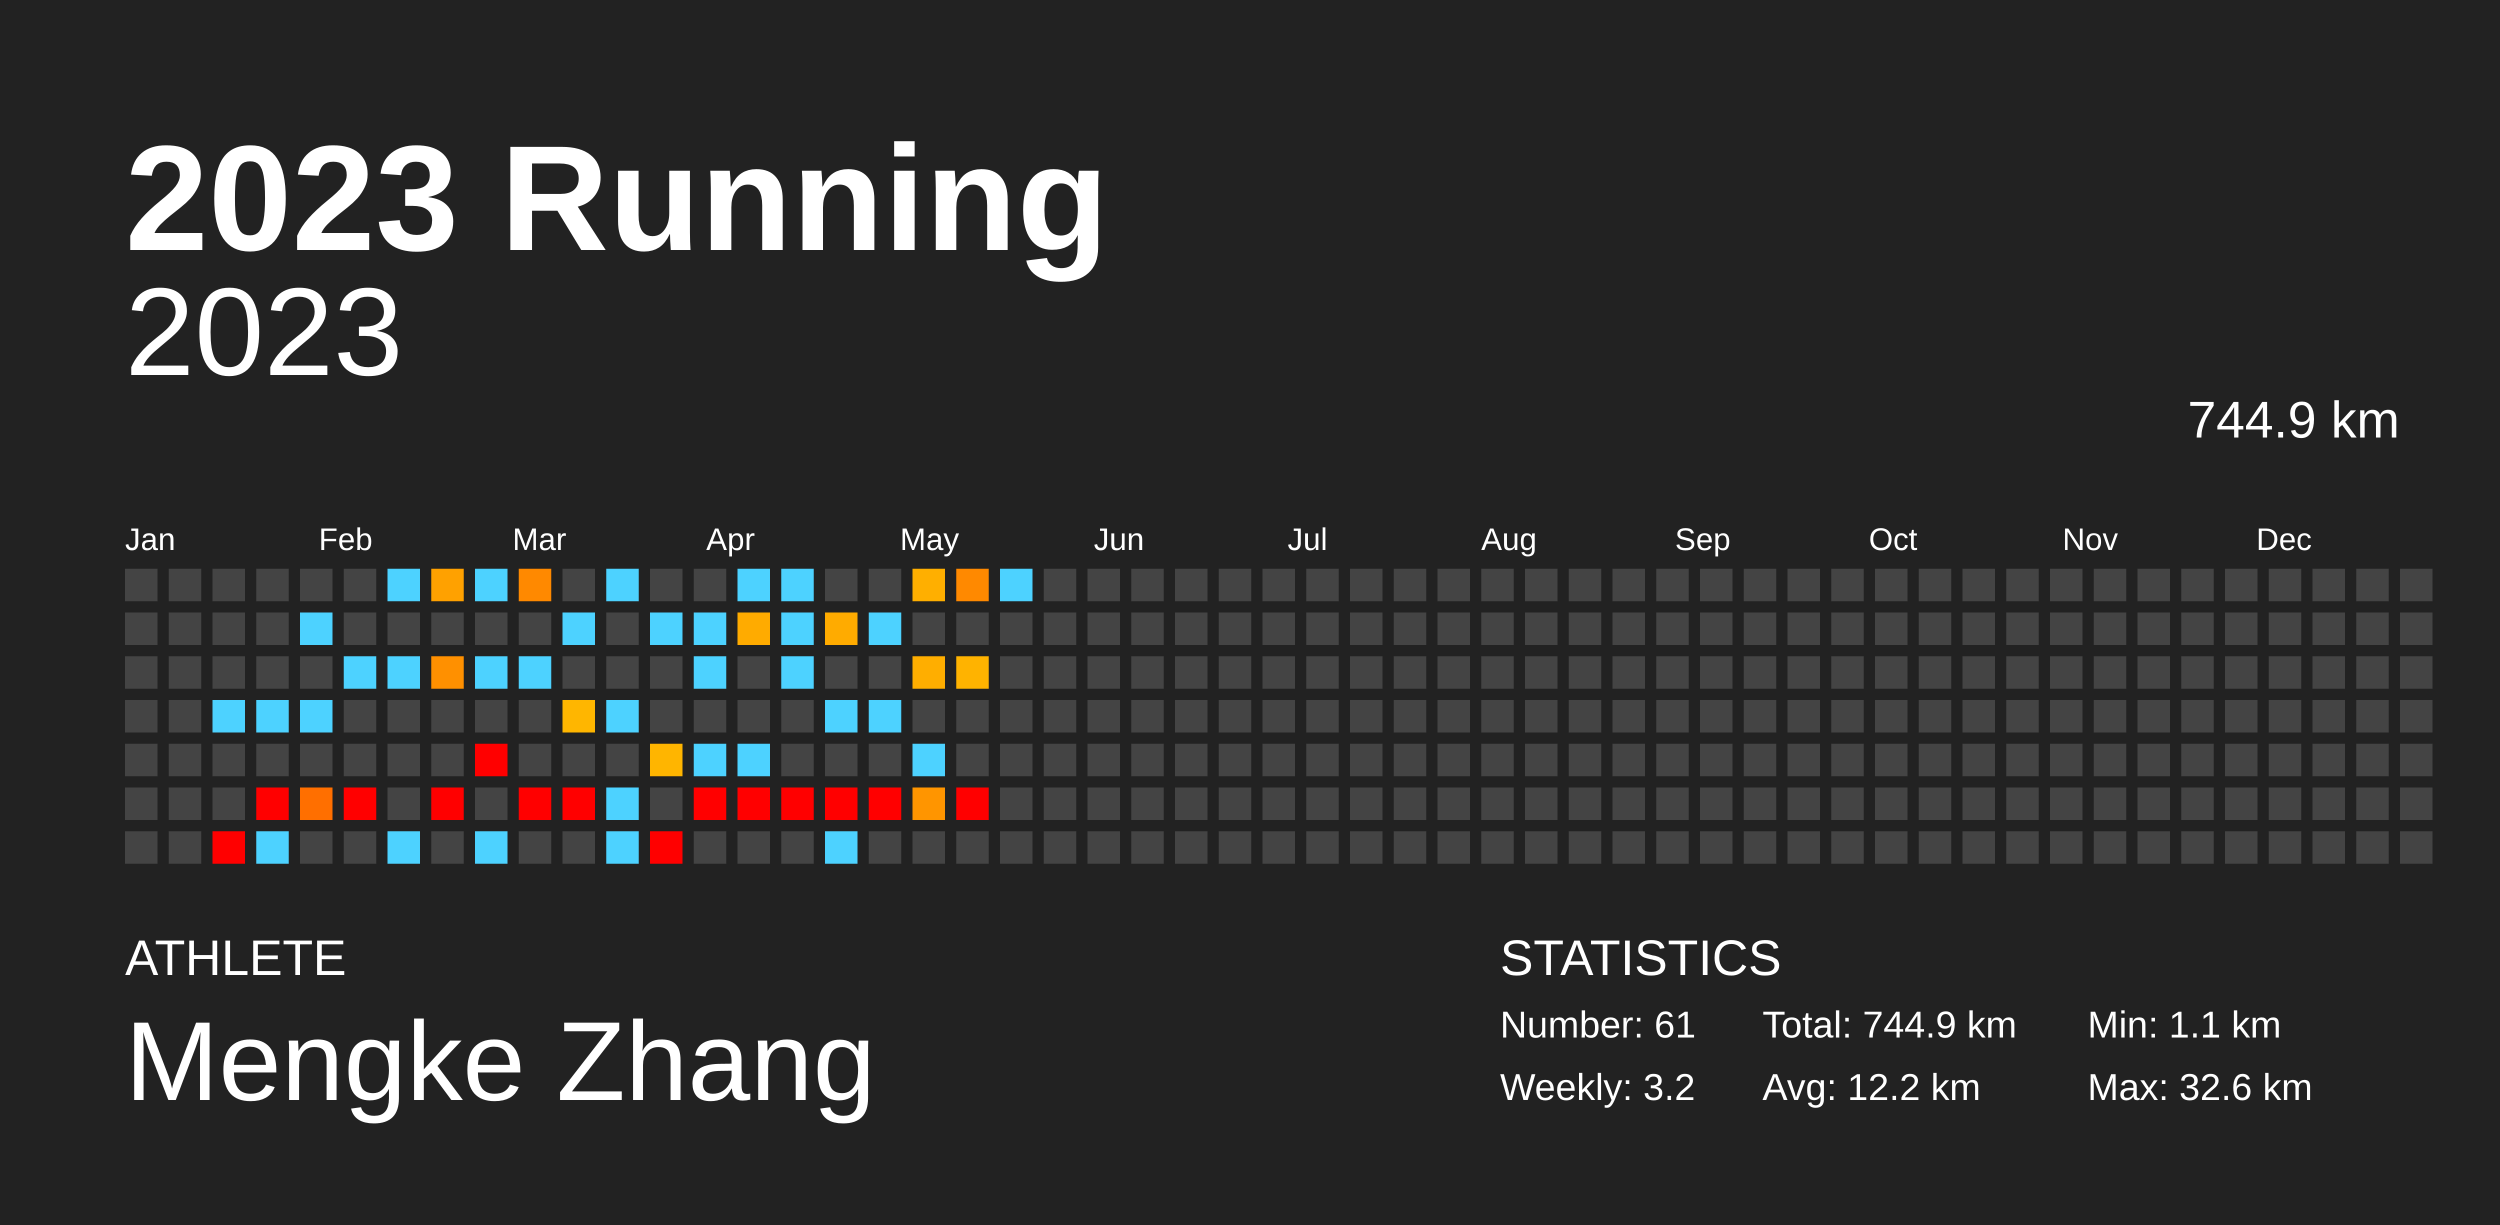
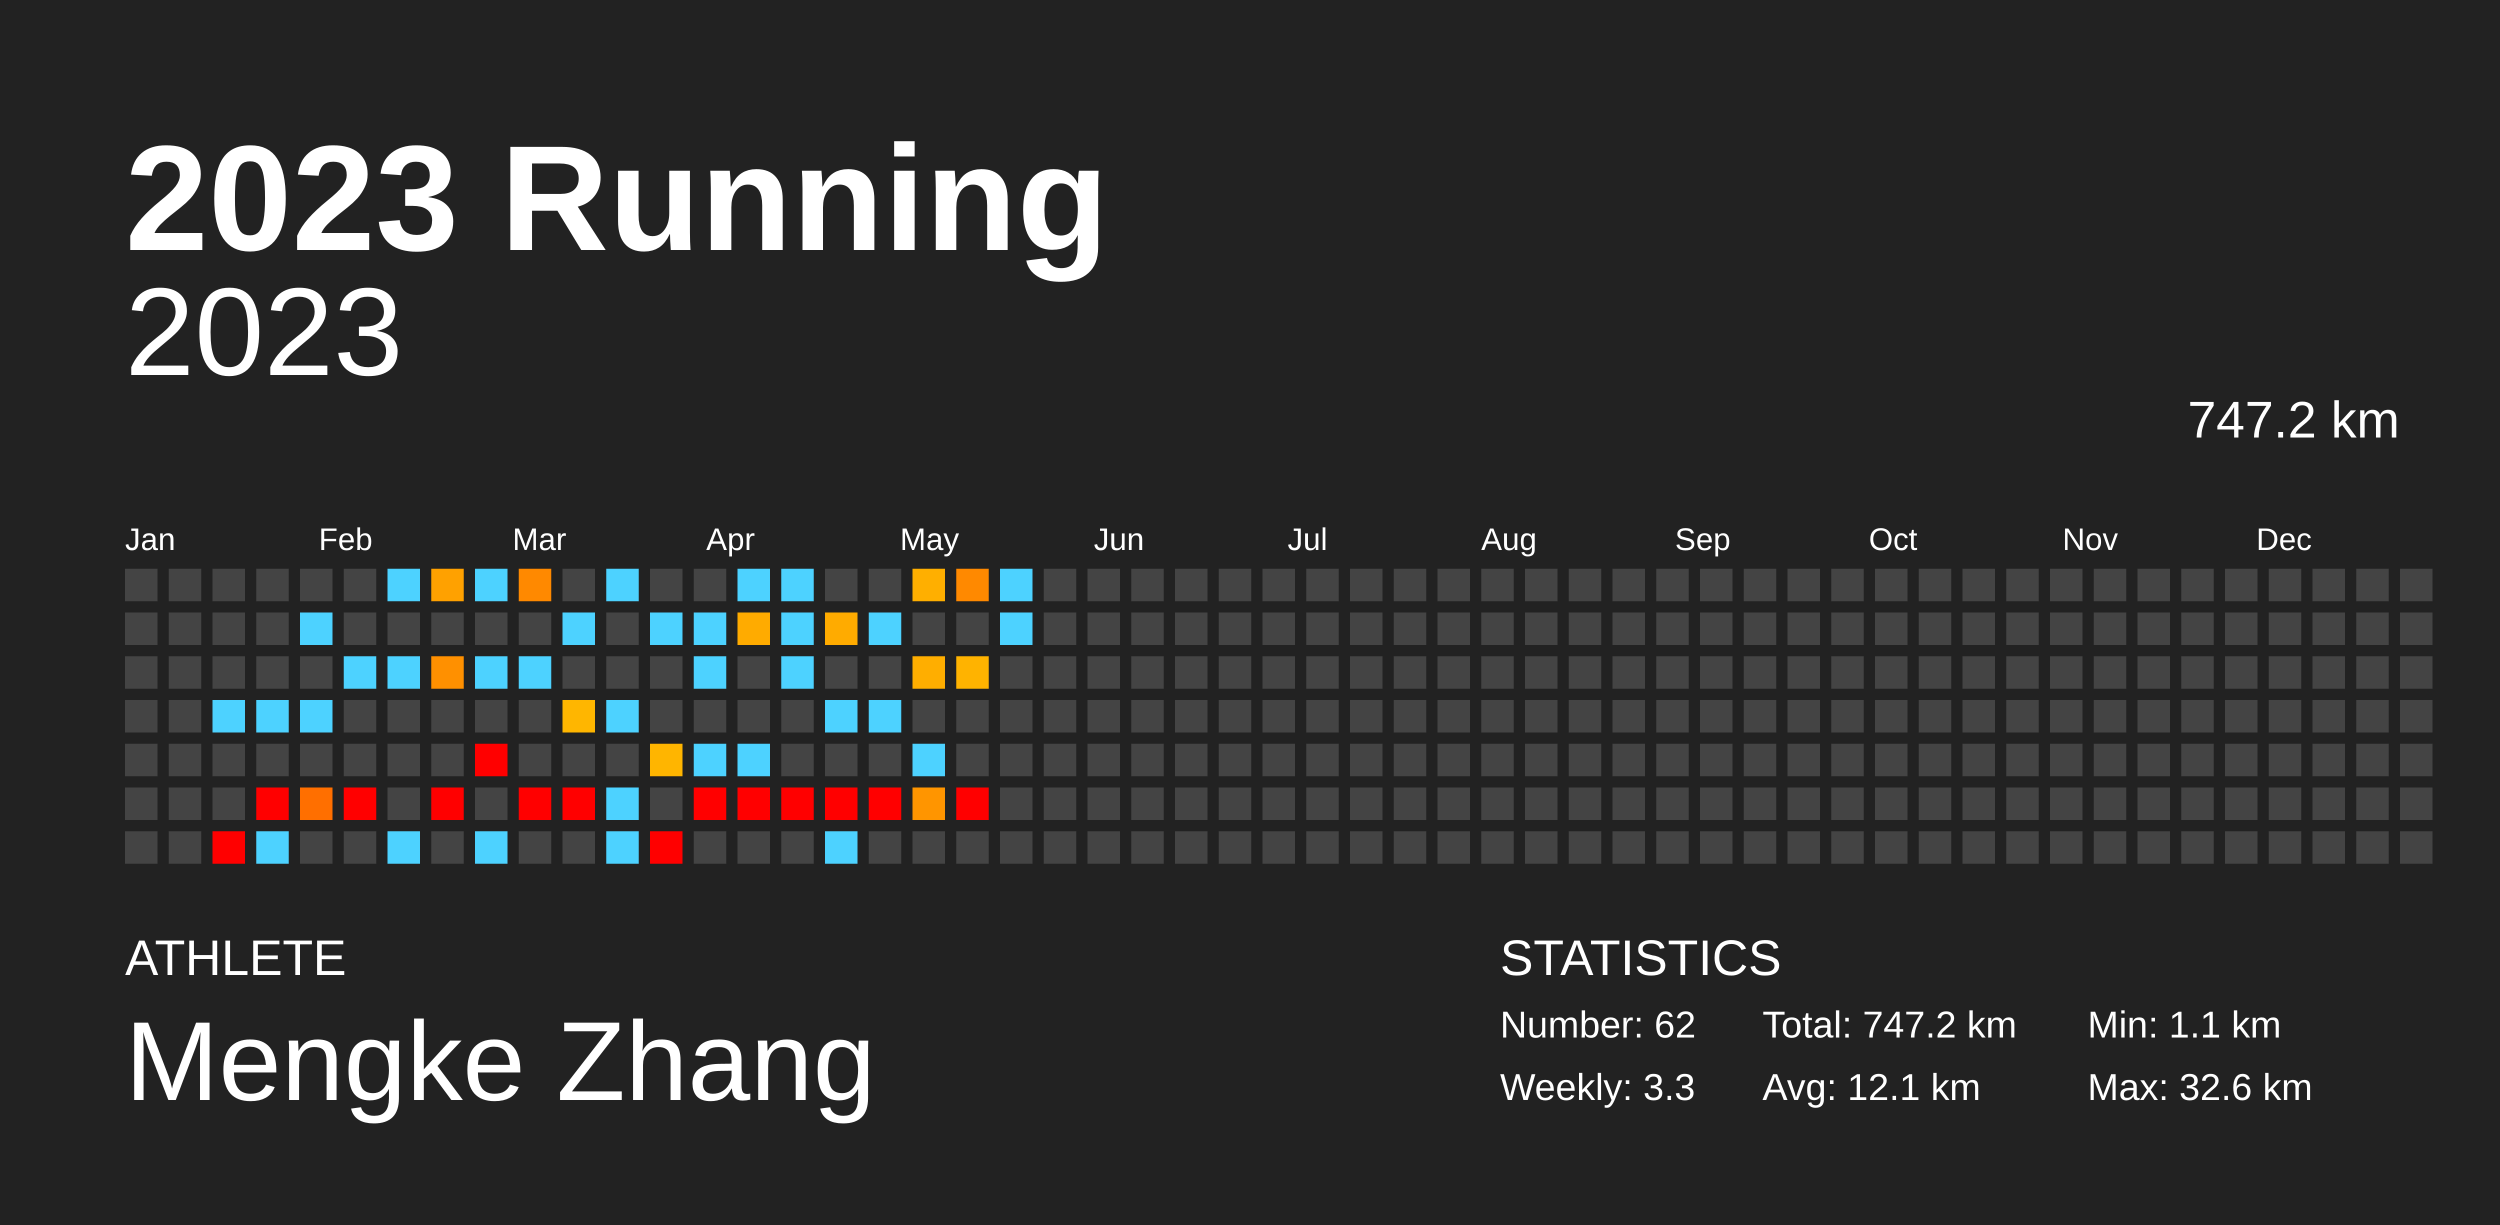
<svg xmlns="http://www.w3.org/2000/svg" baseProfile="full" height="98mm" version="1.1" viewBox="0,0,200,98" width="200mm">
  <defs />
  <rect fill="#222222" height="98" width="200" x="0" y="0" />
  <text fill="#FFFFFF" style="font-size:12px; font-family:Arial; font-weight:bold;" x="10" y="20">2023 Running</text>
  <text fill="#FFFFFF" style="font-size:4px; font-family:Arial" x="10" y="78">ATHLETE</text>
  <text fill="#FFFFFF" style="font-size:9px; font-family:Arial" x="10" y="88">Mengke Zhang</text>
  <text fill="#FFFFFF" style="font-size:4px; font-family:Arial" x="120" y="78">STATISTICS</text>
-   <text fill="#FFFFFF" style="font-size:3px; font-family:Arial" x="120" y="83">Number: 61</text>
-   <text fill="#FFFFFF" style="font-size:3px; font-family:Arial" x="120" y="88">Weekly: 3.2</text>
-   <text fill="#FFFFFF" style="font-size:3px; font-family:Arial" x="141" y="83">Total: 744.9 km</text>
-   <text fill="#FFFFFF" style="font-size:3px; font-family:Arial" x="141" y="88">Avg: 12.2 km</text>
+   <text fill="#FFFFFF" style="font-size:3px; font-family:Arial" x="120" y="83">Number: 62</text>
+   <text fill="#FFFFFF" style="font-size:3px; font-family:Arial" x="120" y="88">Weekly: 3.3</text>
+   <text fill="#FFFFFF" style="font-size:3px; font-family:Arial" x="141" y="83">Total: 747.2 km</text>
+   <text fill="#FFFFFF" style="font-size:3px; font-family:Arial" x="141" y="88">Avg: 12.1 km</text>
  <text fill="#FFFFFF" style="font-size:3px; font-family:Arial" x="167" y="83">Min: 1.1 km</text>
  <text fill="#FFFFFF" style="font-size:3px; font-family:Arial" x="167" y="88">Max: 32.6 km</text>
  <text alignment-baseline="hanging" fill="#FFFFFF" style="font-size:10.0px; font-family:Arial;" x="10" y="30">2023</text>
-   <text alignment-baseline="hanging" fill="#FFFFFF" style="font-size:4.125px; font-family:Arial;" x="175" y="35">744.9 km</text>
+   <text alignment-baseline="hanging" fill="#FFFFFF" style="font-size:4.125px; font-family:Arial;" x="175" y="35">747.2 km</text>
  <text fill="#FFFFFF" style="font-size:2.5px; font-family:Arial" x="10.0" y="44">Jan</text>
  <text fill="#FFFFFF" style="font-size:2.5px; font-family:Arial" x="25.5" y="44">Feb</text>
  <text fill="#FFFFFF" style="font-size:2.5px; font-family:Arial" x="41.0" y="44">Mar</text>
  <text fill="#FFFFFF" style="font-size:2.5px; font-family:Arial" x="56.5" y="44">Apr</text>
  <text fill="#FFFFFF" style="font-size:2.5px; font-family:Arial" x="72.0" y="44">May</text>
  <text fill="#FFFFFF" style="font-size:2.5px; font-family:Arial" x="87.5" y="44">Jun</text>
  <text fill="#FFFFFF" style="font-size:2.5px; font-family:Arial" x="103.0" y="44">Jul</text>
  <text fill="#FFFFFF" style="font-size:2.5px; font-family:Arial" x="118.5" y="44">Aug</text>
  <text fill="#FFFFFF" style="font-size:2.5px; font-family:Arial" x="134.0" y="44">Sep</text>
  <text fill="#FFFFFF" style="font-size:2.5px; font-family:Arial" x="149.5" y="44">Oct</text>
  <text fill="#FFFFFF" style="font-size:2.5px; font-family:Arial" x="165.0" y="44">Nov</text>
  <text fill="#FFFFFF" style="font-size:2.5px; font-family:Arial" x="180.5" y="44">Dec</text>
  <rect fill="#444444" height="2.6" width="2.6" x="10.0" y="45.5" />
  <rect fill="#444444" height="2.6" width="2.6" x="10.0" y="49.0" />
  <rect fill="#444444" height="2.6" width="2.6" x="10.0" y="52.5" />
  <rect fill="#444444" height="2.6" width="2.6" x="10.0" y="56.0" />
  <rect fill="#444444" height="2.6" width="2.6" x="10.0" y="59.5" />
  <rect fill="#444444" height="2.6" width="2.6" x="10.0" y="63.0" />
  <rect fill="#444444" height="2.6" width="2.6" x="10.0" y="66.5" />
  <rect fill="#444444" height="2.6" width="2.6" x="13.5" y="45.5" />
  <rect fill="#444444" height="2.6" width="2.6" x="13.5" y="49.0" />
  <rect fill="#444444" height="2.6" width="2.6" x="13.5" y="52.5" />
  <rect fill="#444444" height="2.6" width="2.6" x="13.5" y="56.0" />
  <rect fill="#444444" height="2.6" width="2.6" x="13.5" y="59.5" />
  <rect fill="#444444" height="2.6" width="2.6" x="13.5" y="63.0" />
  <rect fill="#444444" height="2.6" width="2.6" x="13.5" y="66.5" />
  <rect fill="#444444" height="2.6" width="2.6" x="17.0" y="45.5" />
  <rect fill="#444444" height="2.6" width="2.6" x="17.0" y="49.0" />
  <rect fill="#444444" height="2.6" width="2.6" x="17.0" y="52.5" />
  <rect fill="#4dd2ff" height="2.6" width="2.6" x="17.0" y="56.0" />
  <rect fill="#444444" height="2.6" width="2.6" x="17.0" y="59.5" />
  <rect fill="#444444" height="2.6" width="2.6" x="17.0" y="63.0" />
  <rect fill="red" height="2.6" width="2.6" x="17.0" y="66.5" />
  <rect fill="#444444" height="2.6" width="2.6" x="20.5" y="45.5" />
  <rect fill="#444444" height="2.6" width="2.6" x="20.5" y="49.0" />
  <rect fill="#444444" height="2.6" width="2.6" x="20.5" y="52.5" />
  <rect fill="#4dd2ff" height="2.6" width="2.6" x="20.5" y="56.0" />
  <rect fill="#444444" height="2.6" width="2.6" x="20.5" y="59.5" />
  <rect fill="red" height="2.6" width="2.6" x="20.5" y="63.0" />
  <rect fill="#4dd2ff" height="2.6" width="2.6" x="20.5" y="66.5" />
  <rect fill="#444444" height="2.6" width="2.6" x="24.0" y="45.5" />
  <rect fill="#4dd2ff" height="2.6" width="2.6" x="24.0" y="49.0" />
  <rect fill="#444444" height="2.6" width="2.6" x="24.0" y="52.5" />
  <rect fill="#4dd2ff" height="2.6" width="2.6" x="24.0" y="56.0" />
  <rect fill="#444444" height="2.6" width="2.6" x="24.0" y="59.5" />
  <rect fill="#ff6f00" height="2.6" width="2.6" x="24.0" y="63.0" />
  <rect fill="#444444" height="2.6" width="2.6" x="24.0" y="66.5" />
  <rect fill="#444444" height="2.6" width="2.6" x="27.5" y="45.5" />
  <rect fill="#444444" height="2.6" width="2.6" x="27.5" y="49.0" />
  <rect fill="#4dd2ff" height="2.6" width="2.6" x="27.5" y="52.5" />
  <rect fill="#444444" height="2.6" width="2.6" x="27.5" y="56.0" />
  <rect fill="#444444" height="2.6" width="2.6" x="27.5" y="59.5" />
  <rect fill="red" height="2.6" width="2.6" x="27.5" y="63.0" />
  <rect fill="#444444" height="2.6" width="2.6" x="27.5" y="66.5" />
  <rect fill="#4dd2ff" height="2.6" width="2.6" x="31.0" y="45.5" />
  <rect fill="#444444" height="2.6" width="2.6" x="31.0" y="49.0" />
  <rect fill="#4dd2ff" height="2.6" width="2.6" x="31.0" y="52.5" />
  <rect fill="#444444" height="2.6" width="2.6" x="31.0" y="56.0" />
  <rect fill="#444444" height="2.6" width="2.6" x="31.0" y="59.5" />
  <rect fill="#444444" height="2.6" width="2.6" x="31.0" y="63.0" />
  <rect fill="#4dd2ff" height="2.6" width="2.6" x="31.0" y="66.5" />
  <rect fill="#ffa100" height="2.6" width="2.6" x="34.5" y="45.5" />
  <rect fill="#444444" height="2.6" width="2.6" x="34.5" y="49.0" />
  <rect fill="#ff9000" height="2.6" width="2.6" x="34.5" y="52.5" />
  <rect fill="#444444" height="2.6" width="2.6" x="34.5" y="56.0" />
  <rect fill="#444444" height="2.6" width="2.6" x="34.5" y="59.5" />
  <rect fill="red" height="2.6" width="2.6" x="34.5" y="63.0" />
  <rect fill="#444444" height="2.6" width="2.6" x="34.5" y="66.5" />
  <rect fill="#4dd2ff" height="2.6" width="2.6" x="38.0" y="45.5" />
  <rect fill="#444444" height="2.6" width="2.6" x="38.0" y="49.0" />
  <rect fill="#4dd2ff" height="2.6" width="2.6" x="38.0" y="52.5" />
  <rect fill="#444444" height="2.6" width="2.6" x="38.0" y="56.0" />
  <rect fill="red" height="2.6" width="2.6" x="38.0" y="59.5" />
  <rect fill="#444444" height="2.6" width="2.6" x="38.0" y="63.0" />
  <rect fill="#4dd2ff" height="2.6" width="2.6" x="38.0" y="66.5" />
  <rect fill="#ff8900" height="2.6" width="2.6" x="41.5" y="45.5" />
  <rect fill="#444444" height="2.6" width="2.6" x="41.5" y="49.0" />
  <rect fill="#4dd2ff" height="2.6" width="2.6" x="41.5" y="52.5" />
  <rect fill="#444444" height="2.6" width="2.6" x="41.5" y="56.0" />
  <rect fill="#444444" height="2.6" width="2.6" x="41.5" y="59.5" />
  <rect fill="red" height="2.6" width="2.6" x="41.5" y="63.0" />
  <rect fill="#444444" height="2.6" width="2.6" x="41.5" y="66.5" />
  <rect fill="#444444" height="2.6" width="2.6" x="45.0" y="45.5" />
  <rect fill="#4dd2ff" height="2.6" width="2.6" x="45.0" y="49.0" />
  <rect fill="#444444" height="2.6" width="2.6" x="45.0" y="52.5" />
  <rect fill="#ffb600" height="2.6" width="2.6" x="45.0" y="56.0" />
  <rect fill="#444444" height="2.6" width="2.6" x="45.0" y="59.5" />
  <rect fill="red" height="2.6" width="2.6" x="45.0" y="63.0" />
  <rect fill="#444444" height="2.6" width="2.6" x="45.0" y="66.5" />
  <rect fill="#4dd2ff" height="2.6" width="2.6" x="48.5" y="45.5" />
  <rect fill="#444444" height="2.6" width="2.6" x="48.5" y="49.0" />
  <rect fill="#444444" height="2.6" width="2.6" x="48.5" y="52.5" />
  <rect fill="#4dd2ff" height="2.6" width="2.6" x="48.5" y="56.0" />
  <rect fill="#444444" height="2.6" width="2.6" x="48.5" y="59.5" />
  <rect fill="#4dd2ff" height="2.6" width="2.6" x="48.5" y="63.0" />
  <rect fill="#4dd2ff" height="2.6" width="2.6" x="48.5" y="66.5" />
  <rect fill="#444444" height="2.6" width="2.6" x="52.0" y="45.5" />
  <rect fill="#4dd2ff" height="2.6" width="2.6" x="52.0" y="49.0" />
  <rect fill="#444444" height="2.6" width="2.6" x="52.0" y="52.5" />
  <rect fill="#444444" height="2.6" width="2.6" x="52.0" y="56.0" />
  <rect fill="#ffb500" height="2.6" width="2.6" x="52.0" y="59.5" />
  <rect fill="#444444" height="2.6" width="2.6" x="52.0" y="63.0" />
  <rect fill="red" height="2.6" width="2.6" x="52.0" y="66.5" />
  <rect fill="#444444" height="2.6" width="2.6" x="55.5" y="45.5" />
  <rect fill="#4dd2ff" height="2.6" width="2.6" x="55.5" y="49.0" />
  <rect fill="#4dd2ff" height="2.6" width="2.6" x="55.5" y="52.5" />
  <rect fill="#444444" height="2.6" width="2.6" x="55.5" y="56.0" />
  <rect fill="#4dd2ff" height="2.6" width="2.6" x="55.5" y="59.5" />
  <rect fill="red" height="2.6" width="2.6" x="55.5" y="63.0" />
  <rect fill="#444444" height="2.6" width="2.6" x="55.5" y="66.5" />
  <rect fill="#4dd2ff" height="2.6" width="2.6" x="59.0" y="45.5" />
  <rect fill="#ffab00" height="2.6" width="2.6" x="59.0" y="49.0" />
  <rect fill="#444444" height="2.6" width="2.6" x="59.0" y="52.5" />
  <rect fill="#444444" height="2.6" width="2.6" x="59.0" y="56.0" />
  <rect fill="#4dd2ff" height="2.6" width="2.6" x="59.0" y="59.5" />
  <rect fill="red" height="2.6" width="2.6" x="59.0" y="63.0" />
  <rect fill="#444444" height="2.6" width="2.6" x="59.0" y="66.5" />
  <rect fill="#4dd2ff" height="2.6" width="2.6" x="62.5" y="45.5" />
  <rect fill="#4dd2ff" height="2.6" width="2.6" x="62.5" y="49.0" />
  <rect fill="#4dd2ff" height="2.6" width="2.6" x="62.5" y="52.5" />
  <rect fill="#444444" height="2.6" width="2.6" x="62.5" y="56.0" />
  <rect fill="#444444" height="2.6" width="2.6" x="62.5" y="59.5" />
  <rect fill="red" height="2.6" width="2.6" x="62.5" y="63.0" />
  <rect fill="#444444" height="2.6" width="2.6" x="62.5" y="66.5" />
  <rect fill="#444444" height="2.6" width="2.6" x="66.0" y="45.5" />
  <rect fill="#ffab00" height="2.6" width="2.6" x="66.0" y="49.0" />
  <rect fill="#444444" height="2.6" width="2.6" x="66.0" y="52.5" />
  <rect fill="#4dd2ff" height="2.6" width="2.6" x="66.0" y="56.0" />
  <rect fill="#444444" height="2.6" width="2.6" x="66.0" y="59.5" />
  <rect fill="red" height="2.6" width="2.6" x="66.0" y="63.0" />
  <rect fill="#4dd2ff" height="2.6" width="2.6" x="66.0" y="66.5" />
  <rect fill="#444444" height="2.6" width="2.6" x="69.5" y="45.5" />
  <rect fill="#4dd2ff" height="2.6" width="2.6" x="69.5" y="49.0" />
  <rect fill="#444444" height="2.6" width="2.6" x="69.5" y="52.5" />
  <rect fill="#4dd2ff" height="2.6" width="2.6" x="69.5" y="56.0" />
  <rect fill="#444444" height="2.6" width="2.6" x="69.5" y="59.5" />
  <rect fill="red" height="2.6" width="2.6" x="69.5" y="63.0" />
  <rect fill="#444444" height="2.6" width="2.6" x="69.5" y="66.5" />
  <rect fill="#ffaf00" height="2.6" width="2.6" x="73.0" y="45.5" />
  <rect fill="#444444" height="2.6" width="2.6" x="73.0" y="49.0" />
  <rect fill="#ffae00" height="2.6" width="2.6" x="73.0" y="52.5" />
  <rect fill="#444444" height="2.6" width="2.6" x="73.0" y="56.0" />
  <rect fill="#4dd2ff" height="2.6" width="2.6" x="73.0" y="59.5" />
  <rect fill="#ff9500" height="2.6" width="2.6" x="73.0" y="63.0" />
  <rect fill="#444444" height="2.6" width="2.6" x="73.0" y="66.5" />
  <rect fill="#ff8900" height="2.6" width="2.6" x="76.5" y="45.5" />
  <rect fill="#444444" height="2.6" width="2.6" x="76.5" y="49.0" />
  <rect fill="#ffb300" height="2.6" width="2.6" x="76.5" y="52.5" />
  <rect fill="#444444" height="2.6" width="2.6" x="76.5" y="56.0" />
  <rect fill="#444444" height="2.6" width="2.6" x="76.5" y="59.5" />
  <rect fill="red" height="2.6" width="2.6" x="76.5" y="63.0" />
  <rect fill="#444444" height="2.6" width="2.6" x="76.5" y="66.5" />
  <rect fill="#4dd2ff" height="2.6" width="2.6" x="80.0" y="45.5" />
-   <rect fill="#444444" height="2.6" width="2.6" x="80.0" y="49.0" />
+   <rect fill="#4dd2ff" height="2.6" width="2.6" x="80.0" y="49.0" />
  <rect fill="#444444" height="2.6" width="2.6" x="80.0" y="52.5" />
  <rect fill="#444444" height="2.6" width="2.6" x="80.0" y="56.0" />
  <rect fill="#444444" height="2.6" width="2.6" x="80.0" y="59.5" />
  <rect fill="#444444" height="2.6" width="2.6" x="80.0" y="63.0" />
  <rect fill="#444444" height="2.6" width="2.6" x="80.0" y="66.5" />
  <rect fill="#444444" height="2.6" width="2.6" x="83.5" y="45.5" />
  <rect fill="#444444" height="2.6" width="2.6" x="83.5" y="49.0" />
  <rect fill="#444444" height="2.6" width="2.6" x="83.5" y="52.5" />
  <rect fill="#444444" height="2.6" width="2.6" x="83.5" y="56.0" />
  <rect fill="#444444" height="2.6" width="2.6" x="83.5" y="59.5" />
  <rect fill="#444444" height="2.6" width="2.6" x="83.5" y="63.0" />
  <rect fill="#444444" height="2.6" width="2.6" x="83.5" y="66.5" />
  <rect fill="#444444" height="2.6" width="2.6" x="87.0" y="45.5" />
  <rect fill="#444444" height="2.6" width="2.6" x="87.0" y="49.0" />
  <rect fill="#444444" height="2.6" width="2.6" x="87.0" y="52.5" />
  <rect fill="#444444" height="2.6" width="2.6" x="87.0" y="56.0" />
  <rect fill="#444444" height="2.6" width="2.6" x="87.0" y="59.5" />
  <rect fill="#444444" height="2.6" width="2.6" x="87.0" y="63.0" />
  <rect fill="#444444" height="2.6" width="2.6" x="87.0" y="66.5" />
  <rect fill="#444444" height="2.6" width="2.6" x="90.5" y="45.5" />
  <rect fill="#444444" height="2.6" width="2.6" x="90.5" y="49.0" />
  <rect fill="#444444" height="2.6" width="2.6" x="90.5" y="52.5" />
  <rect fill="#444444" height="2.6" width="2.6" x="90.5" y="56.0" />
  <rect fill="#444444" height="2.6" width="2.6" x="90.5" y="59.5" />
  <rect fill="#444444" height="2.6" width="2.6" x="90.5" y="63.0" />
  <rect fill="#444444" height="2.6" width="2.6" x="90.5" y="66.5" />
  <rect fill="#444444" height="2.6" width="2.6" x="94.0" y="45.5" />
  <rect fill="#444444" height="2.6" width="2.6" x="94.0" y="49.0" />
  <rect fill="#444444" height="2.6" width="2.6" x="94.0" y="52.5" />
  <rect fill="#444444" height="2.6" width="2.6" x="94.0" y="56.0" />
  <rect fill="#444444" height="2.6" width="2.6" x="94.0" y="59.5" />
  <rect fill="#444444" height="2.6" width="2.6" x="94.0" y="63.0" />
  <rect fill="#444444" height="2.6" width="2.6" x="94.0" y="66.5" />
  <rect fill="#444444" height="2.6" width="2.6" x="97.5" y="45.5" />
  <rect fill="#444444" height="2.6" width="2.6" x="97.5" y="49.0" />
  <rect fill="#444444" height="2.6" width="2.6" x="97.5" y="52.5" />
  <rect fill="#444444" height="2.6" width="2.6" x="97.5" y="56.0" />
  <rect fill="#444444" height="2.6" width="2.6" x="97.5" y="59.5" />
  <rect fill="#444444" height="2.6" width="2.6" x="97.5" y="63.0" />
  <rect fill="#444444" height="2.6" width="2.6" x="97.5" y="66.5" />
  <rect fill="#444444" height="2.6" width="2.6" x="101.0" y="45.5" />
  <rect fill="#444444" height="2.6" width="2.6" x="101.0" y="49.0" />
  <rect fill="#444444" height="2.6" width="2.6" x="101.0" y="52.5" />
  <rect fill="#444444" height="2.6" width="2.6" x="101.0" y="56.0" />
  <rect fill="#444444" height="2.6" width="2.6" x="101.0" y="59.5" />
  <rect fill="#444444" height="2.6" width="2.6" x="101.0" y="63.0" />
  <rect fill="#444444" height="2.6" width="2.6" x="101.0" y="66.5" />
  <rect fill="#444444" height="2.6" width="2.6" x="104.5" y="45.5" />
  <rect fill="#444444" height="2.6" width="2.6" x="104.5" y="49.0" />
  <rect fill="#444444" height="2.6" width="2.6" x="104.5" y="52.5" />
  <rect fill="#444444" height="2.6" width="2.6" x="104.5" y="56.0" />
  <rect fill="#444444" height="2.6" width="2.6" x="104.5" y="59.5" />
  <rect fill="#444444" height="2.6" width="2.6" x="104.5" y="63.0" />
  <rect fill="#444444" height="2.6" width="2.6" x="104.5" y="66.5" />
  <rect fill="#444444" height="2.6" width="2.6" x="108.0" y="45.5" />
  <rect fill="#444444" height="2.6" width="2.6" x="108.0" y="49.0" />
  <rect fill="#444444" height="2.6" width="2.6" x="108.0" y="52.5" />
  <rect fill="#444444" height="2.6" width="2.6" x="108.0" y="56.0" />
  <rect fill="#444444" height="2.6" width="2.6" x="108.0" y="59.5" />
  <rect fill="#444444" height="2.6" width="2.6" x="108.0" y="63.0" />
  <rect fill="#444444" height="2.6" width="2.6" x="108.0" y="66.5" />
  <rect fill="#444444" height="2.6" width="2.6" x="111.5" y="45.5" />
  <rect fill="#444444" height="2.6" width="2.6" x="111.5" y="49.0" />
  <rect fill="#444444" height="2.6" width="2.6" x="111.5" y="52.5" />
  <rect fill="#444444" height="2.6" width="2.6" x="111.5" y="56.0" />
  <rect fill="#444444" height="2.6" width="2.6" x="111.5" y="59.5" />
  <rect fill="#444444" height="2.6" width="2.6" x="111.5" y="63.0" />
  <rect fill="#444444" height="2.6" width="2.6" x="111.5" y="66.5" />
  <rect fill="#444444" height="2.6" width="2.6" x="115.0" y="45.5" />
  <rect fill="#444444" height="2.6" width="2.6" x="115.0" y="49.0" />
  <rect fill="#444444" height="2.6" width="2.6" x="115.0" y="52.5" />
  <rect fill="#444444" height="2.6" width="2.6" x="115.0" y="56.0" />
  <rect fill="#444444" height="2.6" width="2.6" x="115.0" y="59.5" />
  <rect fill="#444444" height="2.6" width="2.6" x="115.0" y="63.0" />
  <rect fill="#444444" height="2.6" width="2.6" x="115.0" y="66.5" />
  <rect fill="#444444" height="2.6" width="2.6" x="118.5" y="45.5" />
  <rect fill="#444444" height="2.6" width="2.6" x="118.5" y="49.0" />
  <rect fill="#444444" height="2.6" width="2.6" x="118.5" y="52.5" />
  <rect fill="#444444" height="2.6" width="2.6" x="118.5" y="56.0" />
  <rect fill="#444444" height="2.6" width="2.6" x="118.5" y="59.5" />
  <rect fill="#444444" height="2.6" width="2.6" x="118.5" y="63.0" />
  <rect fill="#444444" height="2.6" width="2.6" x="118.5" y="66.5" />
  <rect fill="#444444" height="2.6" width="2.6" x="122.0" y="45.5" />
  <rect fill="#444444" height="2.6" width="2.6" x="122.0" y="49.0" />
  <rect fill="#444444" height="2.6" width="2.6" x="122.0" y="52.5" />
  <rect fill="#444444" height="2.6" width="2.6" x="122.0" y="56.0" />
  <rect fill="#444444" height="2.6" width="2.6" x="122.0" y="59.5" />
  <rect fill="#444444" height="2.6" width="2.6" x="122.0" y="63.0" />
  <rect fill="#444444" height="2.6" width="2.6" x="122.0" y="66.5" />
  <rect fill="#444444" height="2.6" width="2.6" x="125.5" y="45.5" />
  <rect fill="#444444" height="2.6" width="2.6" x="125.5" y="49.0" />
  <rect fill="#444444" height="2.6" width="2.6" x="125.5" y="52.5" />
  <rect fill="#444444" height="2.6" width="2.6" x="125.5" y="56.0" />
  <rect fill="#444444" height="2.6" width="2.6" x="125.5" y="59.5" />
  <rect fill="#444444" height="2.6" width="2.6" x="125.5" y="63.0" />
  <rect fill="#444444" height="2.6" width="2.6" x="125.5" y="66.5" />
  <rect fill="#444444" height="2.6" width="2.6" x="129.0" y="45.5" />
  <rect fill="#444444" height="2.6" width="2.6" x="129.0" y="49.0" />
  <rect fill="#444444" height="2.6" width="2.6" x="129.0" y="52.5" />
  <rect fill="#444444" height="2.6" width="2.6" x="129.0" y="56.0" />
  <rect fill="#444444" height="2.6" width="2.6" x="129.0" y="59.5" />
  <rect fill="#444444" height="2.6" width="2.6" x="129.0" y="63.0" />
  <rect fill="#444444" height="2.6" width="2.6" x="129.0" y="66.5" />
  <rect fill="#444444" height="2.6" width="2.6" x="132.5" y="45.5" />
  <rect fill="#444444" height="2.6" width="2.6" x="132.5" y="49.0" />
  <rect fill="#444444" height="2.6" width="2.6" x="132.5" y="52.5" />
  <rect fill="#444444" height="2.6" width="2.6" x="132.5" y="56.0" />
  <rect fill="#444444" height="2.6" width="2.6" x="132.5" y="59.5" />
  <rect fill="#444444" height="2.6" width="2.6" x="132.5" y="63.0" />
  <rect fill="#444444" height="2.6" width="2.6" x="132.5" y="66.5" />
  <rect fill="#444444" height="2.6" width="2.6" x="136.0" y="45.5" />
  <rect fill="#444444" height="2.6" width="2.6" x="136.0" y="49.0" />
  <rect fill="#444444" height="2.6" width="2.6" x="136.0" y="52.5" />
  <rect fill="#444444" height="2.6" width="2.6" x="136.0" y="56.0" />
  <rect fill="#444444" height="2.6" width="2.6" x="136.0" y="59.5" />
  <rect fill="#444444" height="2.6" width="2.6" x="136.0" y="63.0" />
  <rect fill="#444444" height="2.6" width="2.6" x="136.0" y="66.5" />
  <rect fill="#444444" height="2.6" width="2.6" x="139.5" y="45.5" />
  <rect fill="#444444" height="2.6" width="2.6" x="139.5" y="49.0" />
  <rect fill="#444444" height="2.6" width="2.6" x="139.5" y="52.5" />
  <rect fill="#444444" height="2.6" width="2.6" x="139.5" y="56.0" />
  <rect fill="#444444" height="2.6" width="2.6" x="139.5" y="59.5" />
  <rect fill="#444444" height="2.6" width="2.6" x="139.5" y="63.0" />
  <rect fill="#444444" height="2.6" width="2.6" x="139.5" y="66.5" />
  <rect fill="#444444" height="2.6" width="2.6" x="143.0" y="45.5" />
  <rect fill="#444444" height="2.6" width="2.6" x="143.0" y="49.0" />
  <rect fill="#444444" height="2.6" width="2.6" x="143.0" y="52.5" />
  <rect fill="#444444" height="2.6" width="2.6" x="143.0" y="56.0" />
  <rect fill="#444444" height="2.6" width="2.6" x="143.0" y="59.5" />
  <rect fill="#444444" height="2.6" width="2.6" x="143.0" y="63.0" />
  <rect fill="#444444" height="2.6" width="2.6" x="143.0" y="66.5" />
  <rect fill="#444444" height="2.6" width="2.6" x="146.5" y="45.5" />
  <rect fill="#444444" height="2.6" width="2.6" x="146.5" y="49.0" />
  <rect fill="#444444" height="2.6" width="2.6" x="146.5" y="52.5" />
  <rect fill="#444444" height="2.6" width="2.6" x="146.5" y="56.0" />
  <rect fill="#444444" height="2.6" width="2.6" x="146.5" y="59.5" />
  <rect fill="#444444" height="2.6" width="2.6" x="146.5" y="63.0" />
  <rect fill="#444444" height="2.6" width="2.6" x="146.5" y="66.5" />
  <rect fill="#444444" height="2.6" width="2.6" x="150.0" y="45.5" />
  <rect fill="#444444" height="2.6" width="2.6" x="150.0" y="49.0" />
  <rect fill="#444444" height="2.6" width="2.6" x="150.0" y="52.5" />
  <rect fill="#444444" height="2.6" width="2.6" x="150.0" y="56.0" />
  <rect fill="#444444" height="2.6" width="2.6" x="150.0" y="59.5" />
  <rect fill="#444444" height="2.6" width="2.6" x="150.0" y="63.0" />
  <rect fill="#444444" height="2.6" width="2.6" x="150.0" y="66.5" />
  <rect fill="#444444" height="2.6" width="2.6" x="153.5" y="45.5" />
  <rect fill="#444444" height="2.6" width="2.6" x="153.5" y="49.0" />
  <rect fill="#444444" height="2.6" width="2.6" x="153.5" y="52.5" />
  <rect fill="#444444" height="2.6" width="2.6" x="153.5" y="56.0" />
  <rect fill="#444444" height="2.6" width="2.6" x="153.5" y="59.5" />
  <rect fill="#444444" height="2.6" width="2.6" x="153.5" y="63.0" />
  <rect fill="#444444" height="2.6" width="2.6" x="153.5" y="66.5" />
  <rect fill="#444444" height="2.6" width="2.6" x="157.0" y="45.5" />
  <rect fill="#444444" height="2.6" width="2.6" x="157.0" y="49.0" />
  <rect fill="#444444" height="2.6" width="2.6" x="157.0" y="52.5" />
  <rect fill="#444444" height="2.6" width="2.6" x="157.0" y="56.0" />
  <rect fill="#444444" height="2.6" width="2.6" x="157.0" y="59.5" />
  <rect fill="#444444" height="2.6" width="2.6" x="157.0" y="63.0" />
  <rect fill="#444444" height="2.6" width="2.6" x="157.0" y="66.5" />
  <rect fill="#444444" height="2.6" width="2.6" x="160.5" y="45.5" />
  <rect fill="#444444" height="2.6" width="2.6" x="160.5" y="49.0" />
  <rect fill="#444444" height="2.6" width="2.6" x="160.5" y="52.5" />
  <rect fill="#444444" height="2.6" width="2.6" x="160.5" y="56.0" />
  <rect fill="#444444" height="2.6" width="2.6" x="160.5" y="59.5" />
  <rect fill="#444444" height="2.6" width="2.6" x="160.5" y="63.0" />
  <rect fill="#444444" height="2.6" width="2.6" x="160.5" y="66.5" />
  <rect fill="#444444" height="2.6" width="2.6" x="164.0" y="45.5" />
  <rect fill="#444444" height="2.6" width="2.6" x="164.0" y="49.0" />
  <rect fill="#444444" height="2.6" width="2.6" x="164.0" y="52.5" />
  <rect fill="#444444" height="2.6" width="2.6" x="164.0" y="56.0" />
  <rect fill="#444444" height="2.6" width="2.6" x="164.0" y="59.5" />
  <rect fill="#444444" height="2.6" width="2.6" x="164.0" y="63.0" />
  <rect fill="#444444" height="2.6" width="2.6" x="164.0" y="66.5" />
  <rect fill="#444444" height="2.6" width="2.6" x="167.5" y="45.5" />
  <rect fill="#444444" height="2.6" width="2.6" x="167.5" y="49.0" />
  <rect fill="#444444" height="2.6" width="2.6" x="167.5" y="52.5" />
  <rect fill="#444444" height="2.6" width="2.6" x="167.5" y="56.0" />
  <rect fill="#444444" height="2.6" width="2.6" x="167.5" y="59.5" />
  <rect fill="#444444" height="2.6" width="2.6" x="167.5" y="63.0" />
  <rect fill="#444444" height="2.6" width="2.6" x="167.5" y="66.5" />
  <rect fill="#444444" height="2.6" width="2.6" x="171.0" y="45.5" />
  <rect fill="#444444" height="2.6" width="2.6" x="171.0" y="49.0" />
  <rect fill="#444444" height="2.6" width="2.6" x="171.0" y="52.5" />
  <rect fill="#444444" height="2.6" width="2.6" x="171.0" y="56.0" />
  <rect fill="#444444" height="2.6" width="2.6" x="171.0" y="59.5" />
  <rect fill="#444444" height="2.6" width="2.6" x="171.0" y="63.0" />
  <rect fill="#444444" height="2.6" width="2.6" x="171.0" y="66.5" />
  <rect fill="#444444" height="2.6" width="2.6" x="174.5" y="45.5" />
  <rect fill="#444444" height="2.6" width="2.6" x="174.5" y="49.0" />
  <rect fill="#444444" height="2.6" width="2.6" x="174.5" y="52.5" />
  <rect fill="#444444" height="2.6" width="2.6" x="174.5" y="56.0" />
  <rect fill="#444444" height="2.6" width="2.6" x="174.5" y="59.5" />
  <rect fill="#444444" height="2.6" width="2.6" x="174.5" y="63.0" />
  <rect fill="#444444" height="2.6" width="2.6" x="174.5" y="66.5" />
  <rect fill="#444444" height="2.6" width="2.6" x="178.0" y="45.5" />
  <rect fill="#444444" height="2.6" width="2.6" x="178.0" y="49.0" />
  <rect fill="#444444" height="2.6" width="2.6" x="178.0" y="52.5" />
  <rect fill="#444444" height="2.6" width="2.6" x="178.0" y="56.0" />
  <rect fill="#444444" height="2.6" width="2.6" x="178.0" y="59.5" />
  <rect fill="#444444" height="2.6" width="2.6" x="178.0" y="63.0" />
  <rect fill="#444444" height="2.6" width="2.6" x="178.0" y="66.5" />
  <rect fill="#444444" height="2.6" width="2.6" x="181.5" y="45.5" />
  <rect fill="#444444" height="2.6" width="2.6" x="181.5" y="49.0" />
  <rect fill="#444444" height="2.6" width="2.6" x="181.5" y="52.5" />
  <rect fill="#444444" height="2.6" width="2.6" x="181.5" y="56.0" />
  <rect fill="#444444" height="2.6" width="2.6" x="181.5" y="59.5" />
  <rect fill="#444444" height="2.6" width="2.6" x="181.5" y="63.0" />
  <rect fill="#444444" height="2.6" width="2.6" x="181.5" y="66.5" />
  <rect fill="#444444" height="2.6" width="2.6" x="185.0" y="45.5" />
  <rect fill="#444444" height="2.6" width="2.6" x="185.0" y="49.0" />
  <rect fill="#444444" height="2.6" width="2.6" x="185.0" y="52.5" />
  <rect fill="#444444" height="2.6" width="2.6" x="185.0" y="56.0" />
  <rect fill="#444444" height="2.6" width="2.6" x="185.0" y="59.5" />
  <rect fill="#444444" height="2.6" width="2.6" x="185.0" y="63.0" />
  <rect fill="#444444" height="2.6" width="2.6" x="185.0" y="66.5" />
  <rect fill="#444444" height="2.6" width="2.6" x="188.5" y="45.5" />
  <rect fill="#444444" height="2.6" width="2.6" x="188.5" y="49.0" />
  <rect fill="#444444" height="2.6" width="2.6" x="188.5" y="52.5" />
  <rect fill="#444444" height="2.6" width="2.6" x="188.5" y="56.0" />
  <rect fill="#444444" height="2.6" width="2.6" x="188.5" y="59.5" />
  <rect fill="#444444" height="2.6" width="2.6" x="188.5" y="63.0" />
  <rect fill="#444444" height="2.6" width="2.6" x="188.5" y="66.5" />
  <rect fill="#444444" height="2.6" width="2.6" x="192.0" y="45.5" />
  <rect fill="#444444" height="2.6" width="2.6" x="192.0" y="49.0" />
  <rect fill="#444444" height="2.6" width="2.6" x="192.0" y="52.5" />
  <rect fill="#444444" height="2.6" width="2.6" x="192.0" y="56.0" />
  <rect fill="#444444" height="2.6" width="2.6" x="192.0" y="59.5" />
  <rect fill="#444444" height="2.6" width="2.6" x="192.0" y="63.0" />
  <rect fill="#444444" height="2.6" width="2.6" x="192.0" y="66.5" />
</svg>
